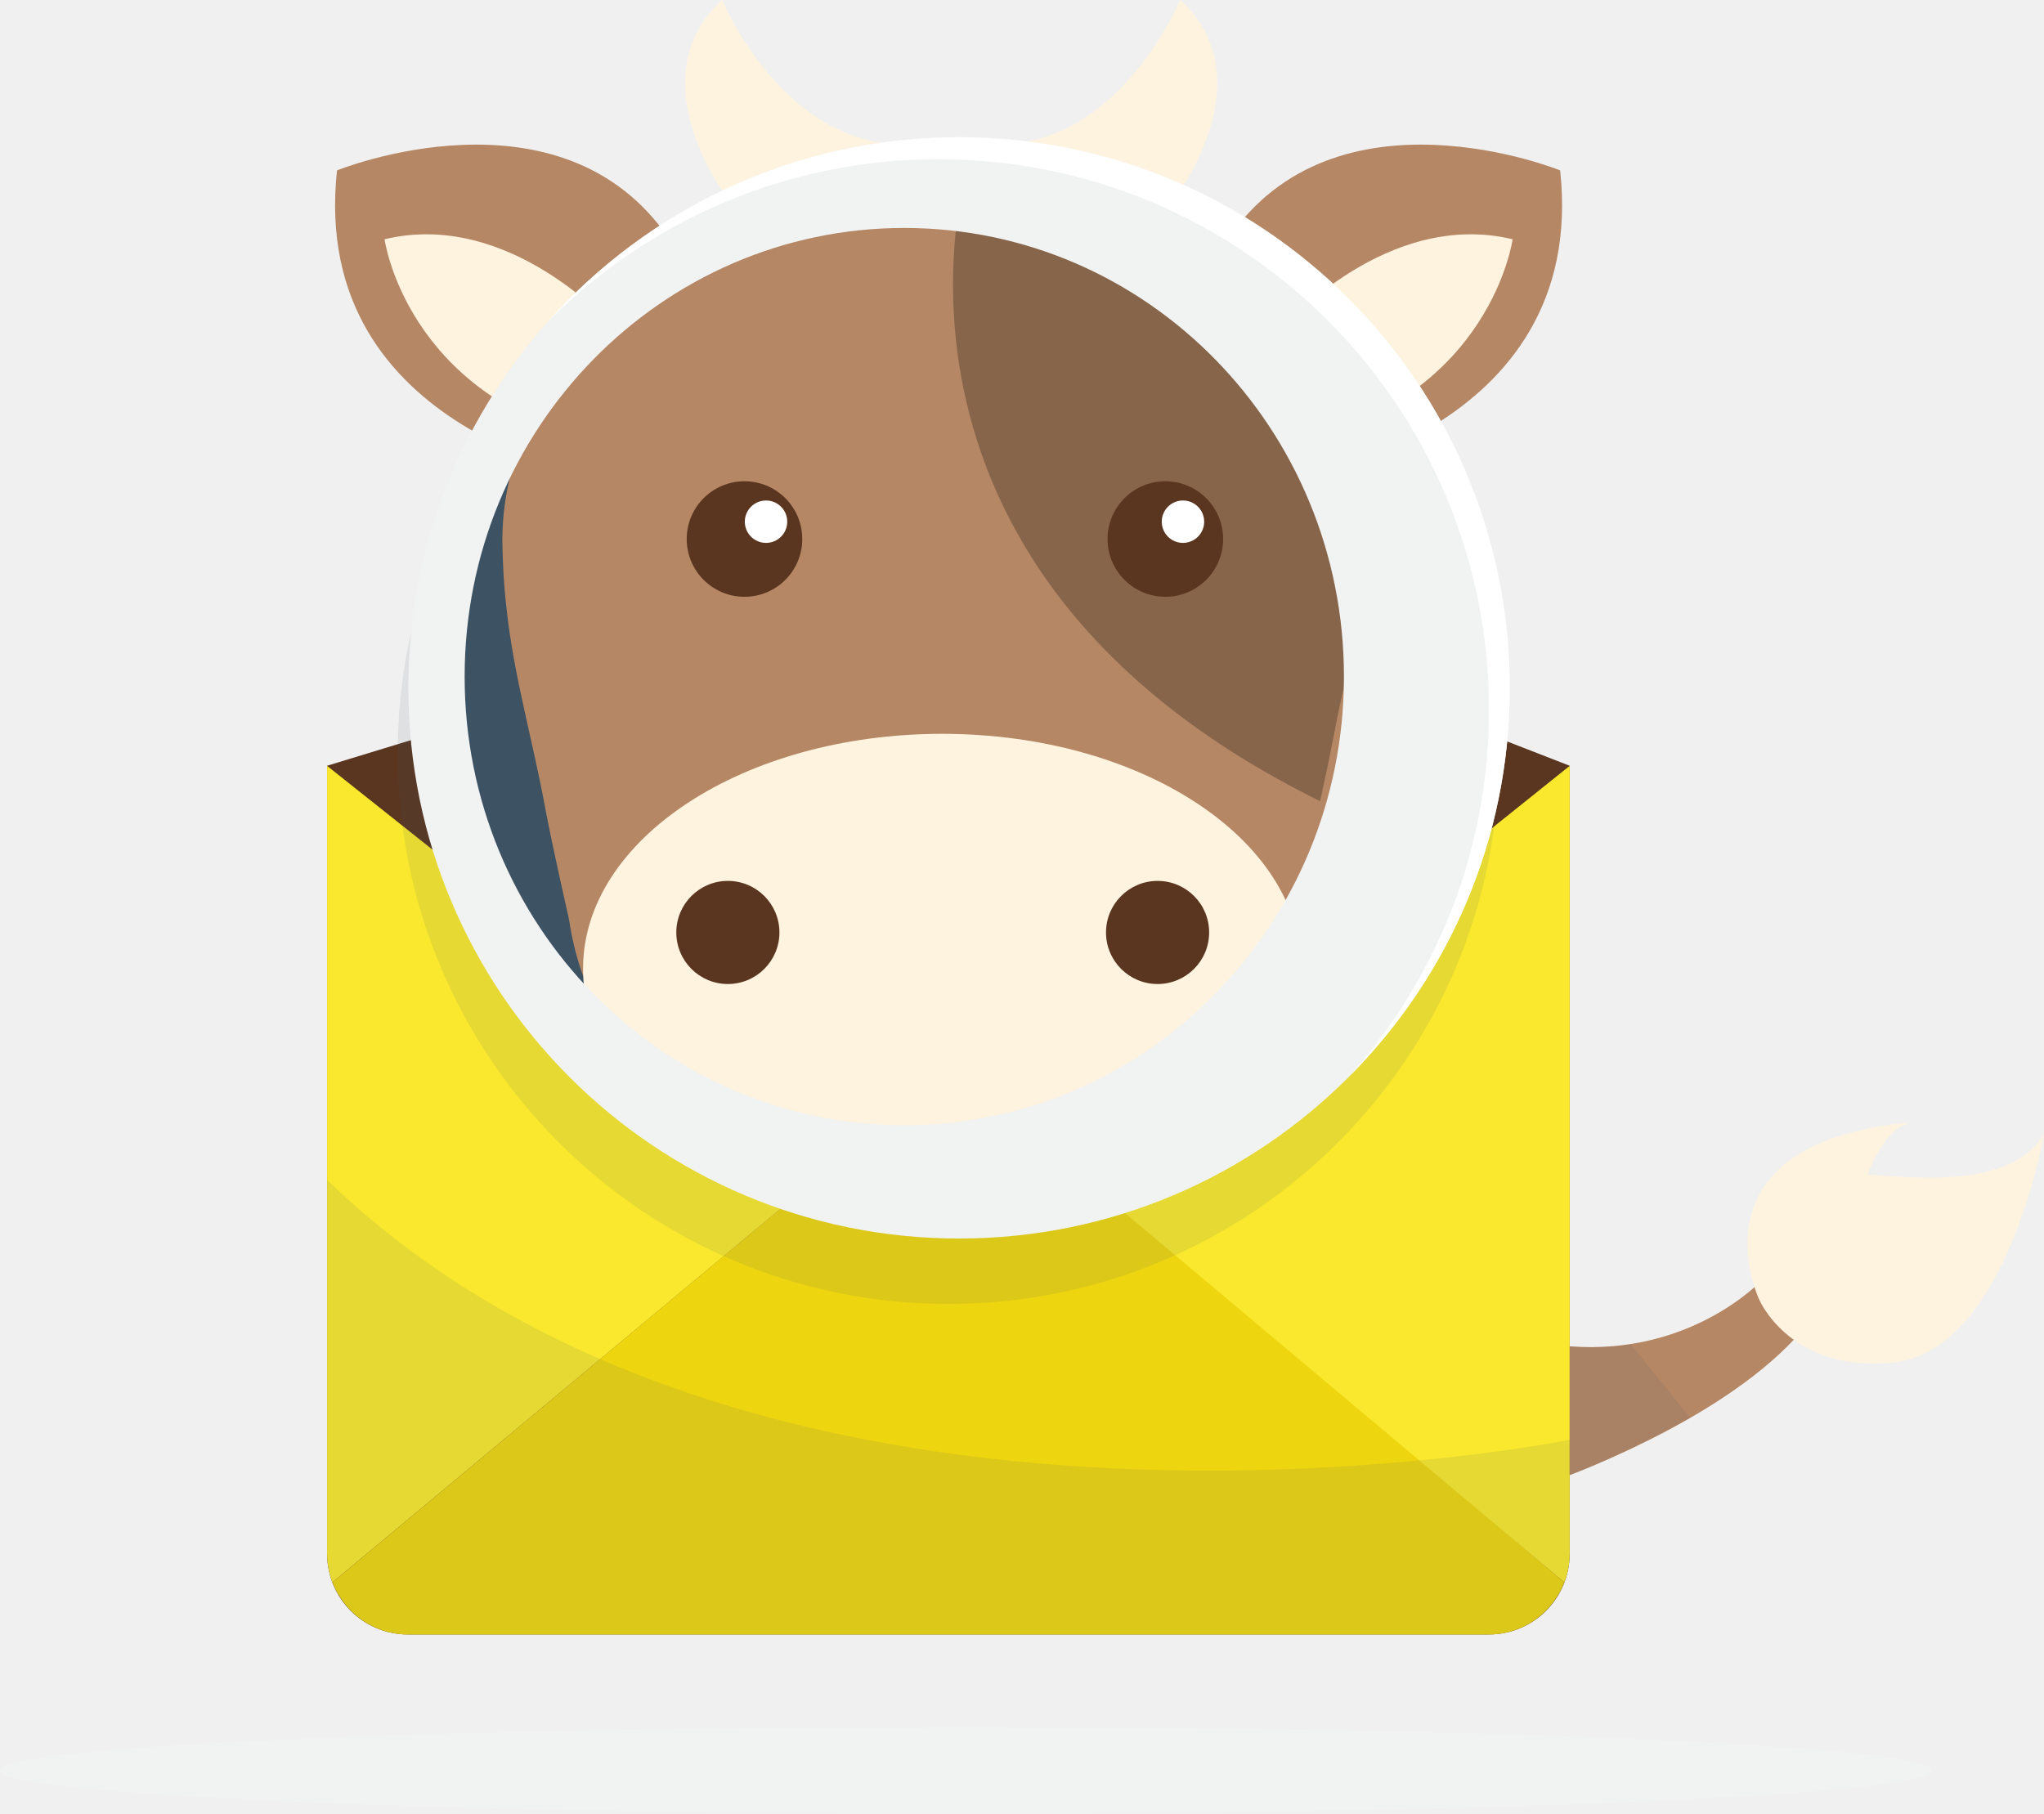
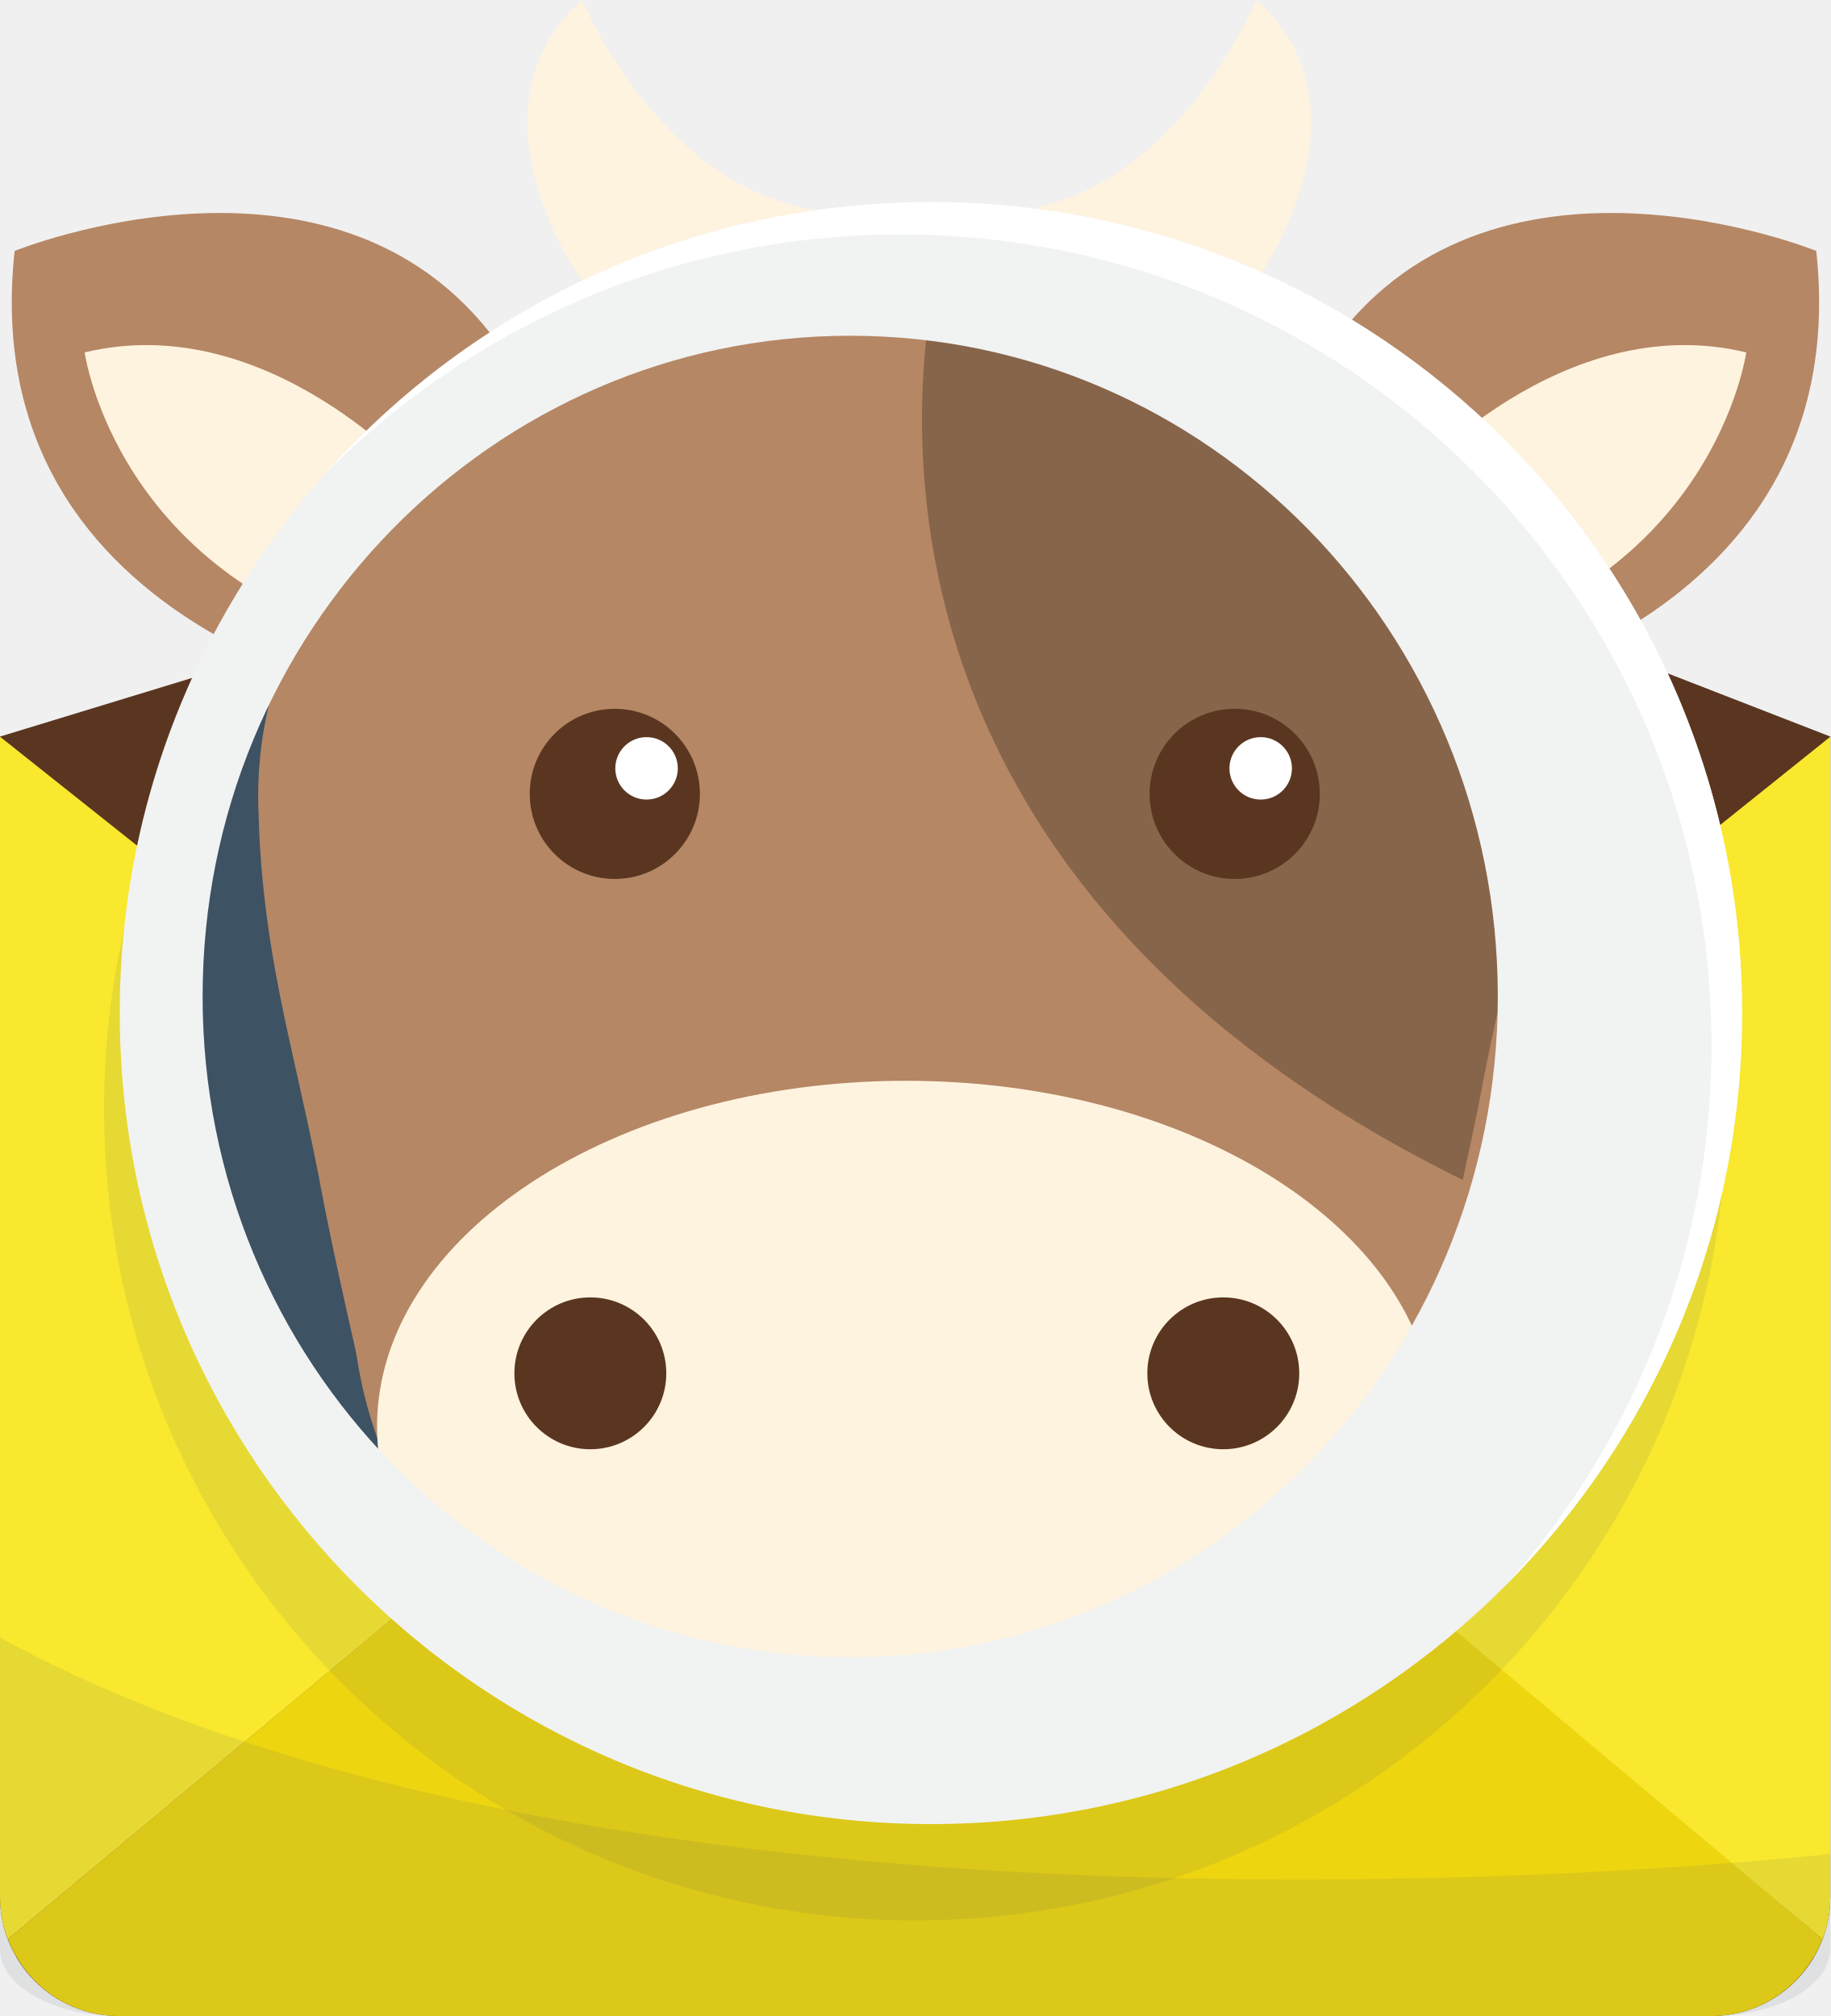
- <svg xmlns="http://www.w3.org/2000/svg" version="1.1" id="Layer_1" x="0px" y="0px" width="446.226" height="396.025" viewBox="0 0 446.226 396.025" enable-background="new 0 0 1600 1200" xml:space="preserve">
+ <svg xmlns="http://www.w3.org/2000/svg" version="1.1" id="Layer_1" x="0px" y="0px" width="271.274" height="298.871" viewBox="0 0 271.274 298.871" enable-background="new 0 0 1600 1200" xml:space="preserve">
  <defs id="defs142" />
-   <g id="g3" transform="translate(-576.887,-401.988)">
+   <g id="g3" transform="translate(-648.292,-401.988)">
    <g id="g5">
-       <g id="g7">
-         <g id="email">
-           <path d="m 890.306,557.81 29.26,11.373 0,172.027 c 0,9.753 -7.895,17.649 -17.638,17.649 l -235.998,0 c -9.743,0 -17.638,-7.896 -17.638,-17.649 l 0,-172.026 29.259,-8.937" id="path10" style="fill:#5a3620" />
-           <path d="M 758.871,656.221 649.49,747.45 c 2.507,6.648 8.901,11.409 16.44,11.409 l 235.998,0 c 7.536,0 13.933,-4.761 16.444,-11.409 l -107.402,-91.229 -52.099,0 z" id="path12" style="fill:#fee70f;fill-opacity:0.895" />
-           <g id="g14">
-             <path d="m 810.391,656.686 107.981,90.764 c -0.331,0.881 -0.744,1.726 -1.205,2.536 l 0.028,0.035 c 1.501,-2.596 2.371,-5.594 2.371,-8.81 l 0,-172.004 -109.175,87.479 z" id="path16" style="fill:#f9e82d;fill-opacity:1" />
-             <path d="m 649.49,747.45 108.864,-90.764 -110.061,-87.479 0,172.003 c 0,3.216 0.876,6.214 2.367,8.81 l 0.039,-0.035 c -0.466,-0.809 -0.877,-1.654 -1.209,-2.535 z" id="path18" style="fill:#f9e82d;fill-opacity:1" />
-           </g>
+       <g id="email" transform="translate(0,-58)">
+         <path style="fill:#5a3620" id="path10" d="m 890.306,557.81 29.26,11.373 0,172.027 c 0,9.753 -7.895,17.649 -17.638,17.649 l -235.998,0 c -9.743,0 -17.638,-7.896 -17.638,-17.649 l 0,-172.026 29.259,-8.937" />
+         <path style="fill:#fee70f;fill-opacity:0.895" id="path12" d="M 758.871,656.221 649.49,747.45 c 2.507,6.648 8.901,11.409 16.44,11.409 l 235.998,0 c 7.536,0 13.933,-4.761 16.444,-11.409 l -107.402,-91.229 -52.099,0 z" />
+         <g id="g14">
+           <path style="fill:#f9e82d;fill-opacity:1" id="path16" d="m 810.391,656.686 107.981,90.764 c -0.331,0.881 -0.744,1.726 -1.205,2.536 l 0.028,0.035 c 1.501,-2.596 2.371,-5.594 2.371,-8.81 l 0,-172.004 -109.175,87.479 z" />
+           <path style="fill:#f9e82d;fill-opacity:1" id="path18" d="m 649.49,747.45 108.864,-90.764 -110.061,-87.479 0,172.003 c 0,3.216 0.876,6.214 2.367,8.81 l 0.039,-0.035 c -0.466,-0.809 -0.877,-1.654 -1.209,-2.535 z" />
        </g>
-         <path d="m 961.81,681.214 c 0,0 -15.232,16.783 -42.244,14.73 l 0,28.14 c 13.328,-5.185 47.061,-20.036 56.854,-40.809 l -14.61,-2.061 z" id="path20" style="fill:#b58765" />
-         <path d="m 984.594,658.413 c 3.59,-9.156 7.701,-11 9.346,-11.346 -49.276,4.542 -32.99,38.693 -32.99,38.693 0,0 6.229,14.728 26.532,13.892 27.063,0.461 35.631,-50.166 35.631,-50.166 -6.654,11.655 -26.404,9.876 -38.519,8.927 z" id="path22" style="fill:#fef3df" />
-         <ellipse cx="787.751" cy="788.545" rx="210.864" ry="9.468" id="ellipse24" style="fill:#f1f2f2" />
-         <path d="m 783.931,446.247 c -66.396,0 -120.223,53.827 -120.223,120.223 0,66.396 53.827,120.221 120.223,120.221 66.397,0 120.222,-53.825 120.222,-120.221 0,-66.395 -53.825,-120.223 -120.222,-120.223 z m -11.96,215.702 c -53.009,0 -95.982,-43.855 -95.982,-97.953 0,-54.098 42.973,-97.952 95.982,-97.952 53.007,0 95.98,43.855 95.98,97.952 -10e-4,54.098 -42.973,97.953 -95.98,97.953 z" id="path26" style="opacity:0.1;fill:#3d5263" />
-         <g id="g28">
-           <g id="g30">
-             <polyline points="691.144,492.5 673.257,540.276 686.55,605.582 712.496,631.852      " id="polyline32" style="fill:#3d5263" />
-             <g id="g34">
-               <g id="g36">
-                 <polyline points="658.248,450.81 673.501,487.076 693.836,496.903 724.04,458.731        " id="polyline38" style="fill:#fef3df" />
-                 <g id="g40">
-                   <path d="m 710.634,473.205 c 0,0 -22.482,-25.556 -49.793,-18.975 0,0 4.667,34.118 46.349,44.019 l 2.61,8.533 c 0,0 -65.612,-9.689 -59.339,-67.593 0,0 49.008,-19.884 72.598,15.106" id="path42" style="fill:#b58765" />
-                   <polyline points="909.697,450.81 894.447,487.076 874.114,496.903 843.907,458.731         " id="polyline44" style="fill:#fef3df" />
-                   <path d="m 857.314,473.205 c 0,0 22.48,-25.556 49.79,-18.975 0,0 -4.664,34.118 -46.347,44.019 l -2.613,8.533 c 0,0 65.611,-9.689 59.339,-67.593 0,0 -49.006,-19.884 -72.6,15.106" id="path46" style="fill:#b58765" />
+       </g>
+       <path style="opacity:0.1;fill:#3d5263" id="path26" d="m 783.931,446.247 c -66.396,0 -120.223,53.827 -120.223,120.223 0,66.396 53.827,120.221 120.223,120.221 66.397,0 120.222,-53.825 120.222,-120.221 0,-66.395 -53.825,-120.223 -120.222,-120.223 z m -11.96,215.702 c -53.009,0 -95.982,-43.855 -95.982,-97.953 0,-54.098 42.973,-97.952 95.982,-97.952 53.007,0 95.98,43.855 95.98,97.952 -10e-4,54.098 -42.973,97.953 -95.98,97.953 z" />
+       <g id="g28">
+         <g id="g30">
+           <polyline style="fill:#3d5263" id="polyline32" points="691.144,492.5 673.257,540.276 686.55,605.582 712.496,631.852      " />
+           <g id="g34">
+             <g id="g36">
+               <polyline style="fill:#fef3df" id="polyline38" points="658.248,450.81 673.501,487.076 693.836,496.903 724.04,458.731        " />
+               <g id="g40">
+                 <path style="fill:#b58765" id="path42" d="m 710.634,473.205 c 0,0 -22.482,-25.556 -49.793,-18.975 0,0 4.667,34.118 46.349,44.019 l 2.61,8.533 c 0,0 -65.612,-9.689 -59.339,-67.593 0,0 49.008,-19.884 72.598,15.106" />
+                 <polyline style="fill:#fef3df" id="polyline44" points="909.697,450.81 894.447,487.076 874.114,496.903 843.907,458.731         " />
+                 <path style="fill:#b58765" id="path46" d="m 857.314,473.205 c 0,0 22.48,-25.556 49.79,-18.975 0,0 -4.664,34.118 -46.347,44.019 l -2.613,8.533 c 0,0 65.611,-9.689 59.339,-67.593 0,0 -49.006,-19.884 -72.6,15.106" />
+               </g>
+             </g>
+             <path style="fill:#b58765" id="path48" d="m 726.619,647.067 55.945,0 16.404,-204.814 c -55.814,0 -112.417,30.017 -112.417,77.852 0,1.454 0.085,2.787 0.121,4.175 0.127,3.934 0.448,7.585 0.856,11.135 1.689,14.816 5.451,27.177 8.461,43.383 1.452,7.831 5.002,23.374 5.002,23.374 0.056,0.408 0.165,0.804 0.224,1.211 2.535,16.546 11.832,32.027 25.404,43.684 z" />
+             <path style="fill:#b58765" id="path50" d="m 781.992,433.489 0,213.577 55.944,0 c 13.572,-11.657 22.867,-27.138 25.406,-43.684 0.058,-0.407 0.163,-0.803 0.221,-1.211 0,0 3.549,-15.543 5.002,-23.374 3.011,-16.206 6.774,-28.567 8.464,-43.381 0.405,-3.552 0.724,-7.203 0.846,-11.137 0.042,-1.388 0.126,-2.721 0.126,-4.175 0,-47.834 -40.191,-86.615 -96.009,-86.615 z" />
+             <g id="g52">
+               <g id="g54">
+                 <path style="fill:#fef3df" id="path56" d="m 860.944,613.502 c 0,28.321 -35.091,51.289 -78.383,51.289 -43.299,0 -78.388,-22.968 -78.388,-51.289 0,-28.325 35.089,-51.289 78.388,-51.289 43.292,0 78.383,22.964 78.383,51.289 z" />
+               </g>
+             </g>
+             <g id="g58">
+               <g id="g60">
+                 <g id="g62">
+                   <path style="fill:#5a3620" id="path64" d="m 747.044,605.582 c 0,6.215 -5.04,11.256 -11.261,11.256 -6.21,0 -11.253,-5.041 -11.253,-11.256 0,-6.223 5.043,-11.257 11.253,-11.257 6.22,0 11.261,5.034 11.261,11.257 z" />
                </g>
              </g>
-               <path d="m 726.619,647.067 55.945,0 16.404,-204.814 c -55.814,0 -112.417,30.017 -112.417,77.852 0,1.454 0.085,2.787 0.121,4.175 0.127,3.934 0.448,7.585 0.856,11.135 1.689,14.816 5.451,27.177 8.461,43.383 1.452,7.831 5.002,23.374 5.002,23.374 0.056,0.408 0.165,0.804 0.224,1.211 2.535,16.546 11.832,32.027 25.404,43.684 z" id="path48" style="fill:#b58765" />
-               <path d="m 781.992,433.489 0,213.577 55.944,0 c 13.572,-11.657 22.867,-27.138 25.406,-43.684 0.058,-0.407 0.163,-0.803 0.221,-1.211 0,0 3.549,-15.543 5.002,-23.374 3.011,-16.206 6.774,-28.567 8.464,-43.381 0.405,-3.552 0.724,-7.203 0.846,-11.137 0.042,-1.388 0.126,-2.721 0.126,-4.175 0,-47.834 -40.191,-86.615 -96.009,-86.615 z" id="path50" style="fill:#b58765" />
-               <g id="g52">
-                 <g id="g54">
-                   <path d="m 860.944,613.502 c 0,28.321 -35.091,51.289 -78.383,51.289 -43.299,0 -78.388,-22.968 -78.388,-51.289 0,-28.325 35.089,-51.289 78.388,-51.289 43.292,0 78.383,22.964 78.383,51.289 z" id="path56" style="fill:#fef3df" />
+               <g id="g66">
+                 <g id="g68">
+                   <path style="fill:#5a3620" id="path70" d="m 840.856,605.582 c 0,6.215 -5.037,11.256 -11.257,11.256 -6.218,0 -11.259,-5.041 -11.259,-11.256 0,-6.223 5.041,-11.257 11.259,-11.257 6.22,0 11.257,5.034 11.257,11.257 z" />
                </g>
              </g>
-               <g id="g58">
-                 <g id="g60">
-                   <g id="g62">
-                     <path d="m 747.044,605.582 c 0,6.215 -5.04,11.256 -11.261,11.256 -6.21,0 -11.253,-5.041 -11.253,-11.256 0,-6.223 5.043,-11.257 11.253,-11.257 6.22,0 11.261,5.034 11.261,11.257 z" id="path64" style="fill:#5a3620" />
-                   </g>
-                 </g>
-                 <g id="g66">
-                   <g id="g68">
-                     <path d="m 840.856,605.582 c 0,6.215 -5.037,11.256 -11.257,11.256 -6.218,0 -11.259,-5.041 -11.259,-11.256 0,-6.223 5.041,-11.257 11.259,-11.257 6.22,0 11.257,5.034 11.257,11.257 z" id="path70" style="fill:#5a3620" />
+             </g>
+             <g id="g72">
+               <path style="fill:#87654a" id="path74" d="m 875.228,525.835 c 0.354,-3.113 0.634,-6.311 0.743,-9.754 0.035,-1.218 0.109,-2.384 0.109,-3.661 0,-40.785 -33.369,-74.043 -80.237,-75.775 l -7.335,0.005 c -0.003,0 -0.003,0 -0.006,0 -0.007,0.018 -28.632,88.422 76.583,140.268 0.946,-4.317 2.078,-9.585 2.73,-13.088 2.64,-14.196 5.934,-25.021 7.413,-37.995 z" />
+             </g>
+             <g id="g76">
+               <g id="g78">
+                 <g id="g80">
+                   <g id="g82">
+                     <path style="fill:#5a3620" id="path84" d="m 843.907,519.681 c 0,6.964 -5.65,12.611 -12.618,12.611 -6.963,0 -12.614,-5.646 -12.614,-12.611 0,-6.97 5.651,-12.614 12.614,-12.614 6.968,0 12.618,5.644 12.618,12.614 z" />
                  </g>
                </g>
              </g>
-               <g id="g72">
-                 <path d="m 875.228,525.835 c 0.354,-3.113 0.634,-6.311 0.743,-9.754 0.035,-1.218 0.109,-2.384 0.109,-3.661 0,-40.785 -33.369,-74.043 -80.237,-75.775 l -7.335,0.005 c -0.003,0 -0.003,0 -0.006,0 -0.007,0.018 -28.632,88.422 76.583,140.268 0.946,-4.317 2.078,-9.585 2.73,-13.088 2.64,-14.196 5.934,-25.021 7.413,-37.995 z" id="path74" style="fill:#87654a" />
-               </g>
-               <g id="g76">
-                 <g id="g78">
-                   <g id="g80">
-                     <g id="g82">
-                       <path d="m 843.907,519.681 c 0,6.964 -5.65,12.611 -12.618,12.611 -6.963,0 -12.614,-5.646 -12.614,-12.611 0,-6.97 5.651,-12.614 12.614,-12.614 6.968,0 12.618,5.644 12.618,12.614 z" id="path84" style="fill:#5a3620" />
-                     </g>
-                   </g>
-                 </g>
-                 <g id="g86">
-                   <g id="g88">
-                     <g id="g90">
-                       <path d="m 752.028,519.681 c 0,6.964 -5.649,12.611 -12.612,12.611 -6.969,0 -12.612,-5.646 -12.612,-12.611 0,-6.97 5.642,-12.614 12.612,-12.614 6.964,0 12.612,5.644 12.612,12.614 z" id="path92" style="fill:#5a3620" />
-                     </g>
-                   </g>
-                 </g>
-                 <g id="g94">
-                   <g id="g96">
-                     <path d="m 748.75,515.894 c 0,2.558 -2.071,4.629 -4.63,4.629 -2.558,0 -4.633,-2.072 -4.633,-4.629 0,-2.552 2.076,-4.626 4.633,-4.626 2.559,0 4.63,2.073 4.63,4.626 z" id="path98" style="fill:#ffffff" />
-                   </g>
-                 </g>
-                 <g id="g100">
-                   <g id="g102">
-                     <path d="m 839.771,515.894 c 0,2.558 -2.073,4.629 -4.629,4.629 -2.558,0 -4.631,-2.072 -4.631,-4.629 0,-2.552 2.072,-4.626 4.631,-4.626 2.555,0 4.629,2.073 4.629,4.626 z" id="path104" style="fill:#ffffff" />
+               <g id="g86">
+                 <g id="g88">
+                   <g id="g90">
+                     <path style="fill:#5a3620" id="path92" d="m 752.028,519.681 c 0,6.964 -5.649,12.611 -12.612,12.611 -6.969,0 -12.612,-5.646 -12.612,-12.611 0,-6.97 5.642,-12.614 12.612,-12.614 6.964,0 12.612,5.644 12.612,12.614 z" />
                  </g>
                </g>
              </g>
+               <g id="g94">
+                 <g id="g96">
+                   <path style="fill:#ffffff" id="path98" d="m 748.75,515.894 c 0,2.558 -2.071,4.629 -4.63,4.629 -2.558,0 -4.633,-2.072 -4.633,-4.629 0,-2.552 2.076,-4.626 4.633,-4.626 2.559,0 4.63,2.073 4.63,4.626 z" />
+                 </g>
+               </g>
+               <g id="g100">
+                 <g id="g102">
+                   <path style="fill:#ffffff" id="path104" d="m 839.771,515.894 c 0,2.558 -2.073,4.629 -4.629,4.629 -2.558,0 -4.631,-2.072 -4.631,-4.629 0,-2.552 2.072,-4.626 4.631,-4.626 2.555,0 4.629,2.073 4.629,4.626 z" />
+                 </g>
+               </g>
            </g>
-             <path d="m 734.557,443.625 c 0,0 -18.236,-25.199 0,-41.637 0,0 13.125,32.012 40.242,31.502" id="path106" style="fill:#fef3df" />
-             <path d="m 834.496,443.625 c 0,0 18.236,-25.199 0,-41.637 0,0 -13.126,32.012 -40.242,31.502" id="path108" style="fill:#fef3df" />
-             <path d="m 786.264,431.965 c -66.396,0 -120.223,53.827 -120.223,120.223 0,66.396 53.827,120.221 120.223,120.221 66.397,0 120.222,-53.825 120.222,-120.221 10e-4,-66.395 -53.825,-120.223 -120.222,-120.223 z m -11.96,215.702 c -53.009,0 -95.982,-43.855 -95.982,-97.953 0,-54.098 42.973,-97.952 95.982,-97.952 53.007,0 95.979,43.855 95.979,97.952 0,54.098 -42.972,97.953 -95.979,97.953 z" id="path110" style="fill:#f1f2f2" />
          </g>
-           <g id="g112">
-             <path d="m 781.737,436.751 c 66.396,0 120.221,53.827 120.221,120.223 0,30.718 -11.526,58.74 -30.482,79.991 21.636,-21.74 35.01,-51.708 35.01,-84.803 0,-66.395 -53.825,-120.222 -120.222,-120.222 -35.678,0 -67.721,15.549 -89.739,40.233 21.772,-21.879 51.91,-35.422 85.212,-35.422 z" id="path114" style="fill:#ffffff" />
-           </g>
+           <path style="fill:#fef3df" id="path106" d="m 734.557,443.625 c 0,0 -18.236,-25.199 0,-41.637 0,0 13.125,32.012 40.242,31.502" />
+           <path style="fill:#fef3df" id="path108" d="m 834.496,443.625 c 0,0 18.236,-25.199 0,-41.637 0,0 -13.126,32.012 -40.242,31.502" />
+           <path style="fill:#f1f2f2" id="path110" d="m 786.264,431.965 c -66.396,0 -120.223,53.827 -120.223,120.223 0,66.396 53.827,120.221 120.223,120.221 66.397,0 120.222,-53.825 120.222,-120.221 10e-4,-66.395 -53.825,-120.223 -120.222,-120.223 z m -11.96,215.702 c -53.009,0 -95.982,-43.855 -95.982,-97.953 0,-54.098 42.973,-97.952 95.982,-97.952 53.007,0 95.979,43.855 95.979,97.952 0,54.098 -42.972,97.953 -95.979,97.953 z" />
        </g>
-         <path d="m 919.566,695.944 c 0,0 7.562,0.712 13.317,-0.502 l 13.013,16.12 c 0,0 -17.639,9.525 -26.33,12.523 l 0,-28.141 z" id="path116" style="opacity:0.1;fill:#3d5263" />
+         <g id="g112">
+           <path style="fill:#ffffff" id="path114" d="m 781.737,436.751 c 66.396,0 120.221,53.827 120.221,120.223 0,30.718 -11.526,58.74 -30.482,79.991 21.636,-21.74 35.01,-51.708 35.01,-84.803 0,-66.395 -53.825,-120.222 -120.222,-120.222 -35.678,0 -67.721,15.549 -89.739,40.233 21.772,-21.879 51.91,-35.422 85.212,-35.422 z" />
+         </g>
      </g>
-       <path d="m 648.292,659.614 0,81.645 c 0,9.72 7.88,17.6 17.6,17.6 l 236.073,0 c 9.72,0 17.6,-7.88 17.6,-17.6 l 0,-24.902 c 10e-4,0 -175.814,35.524 -271.273,-56.743 z" id="path124" style="opacity:0.1;fill:#3d5263" />
+       <path d="m 648.292,644.76 0,46.151 c 0,5.494 7.88,9.949 17.6,9.949 l 236.073,0 c 9.72,0 17.6,-4.454 17.6,-9.949 l 0,-14.076 c 10e-4,0 -175.814,20.08 -271.273,-32.075 z" id="path124" style="opacity:0.1;fill:#3d5263" />
    </g>
    <g id="g126" />
  </g>
</svg>
